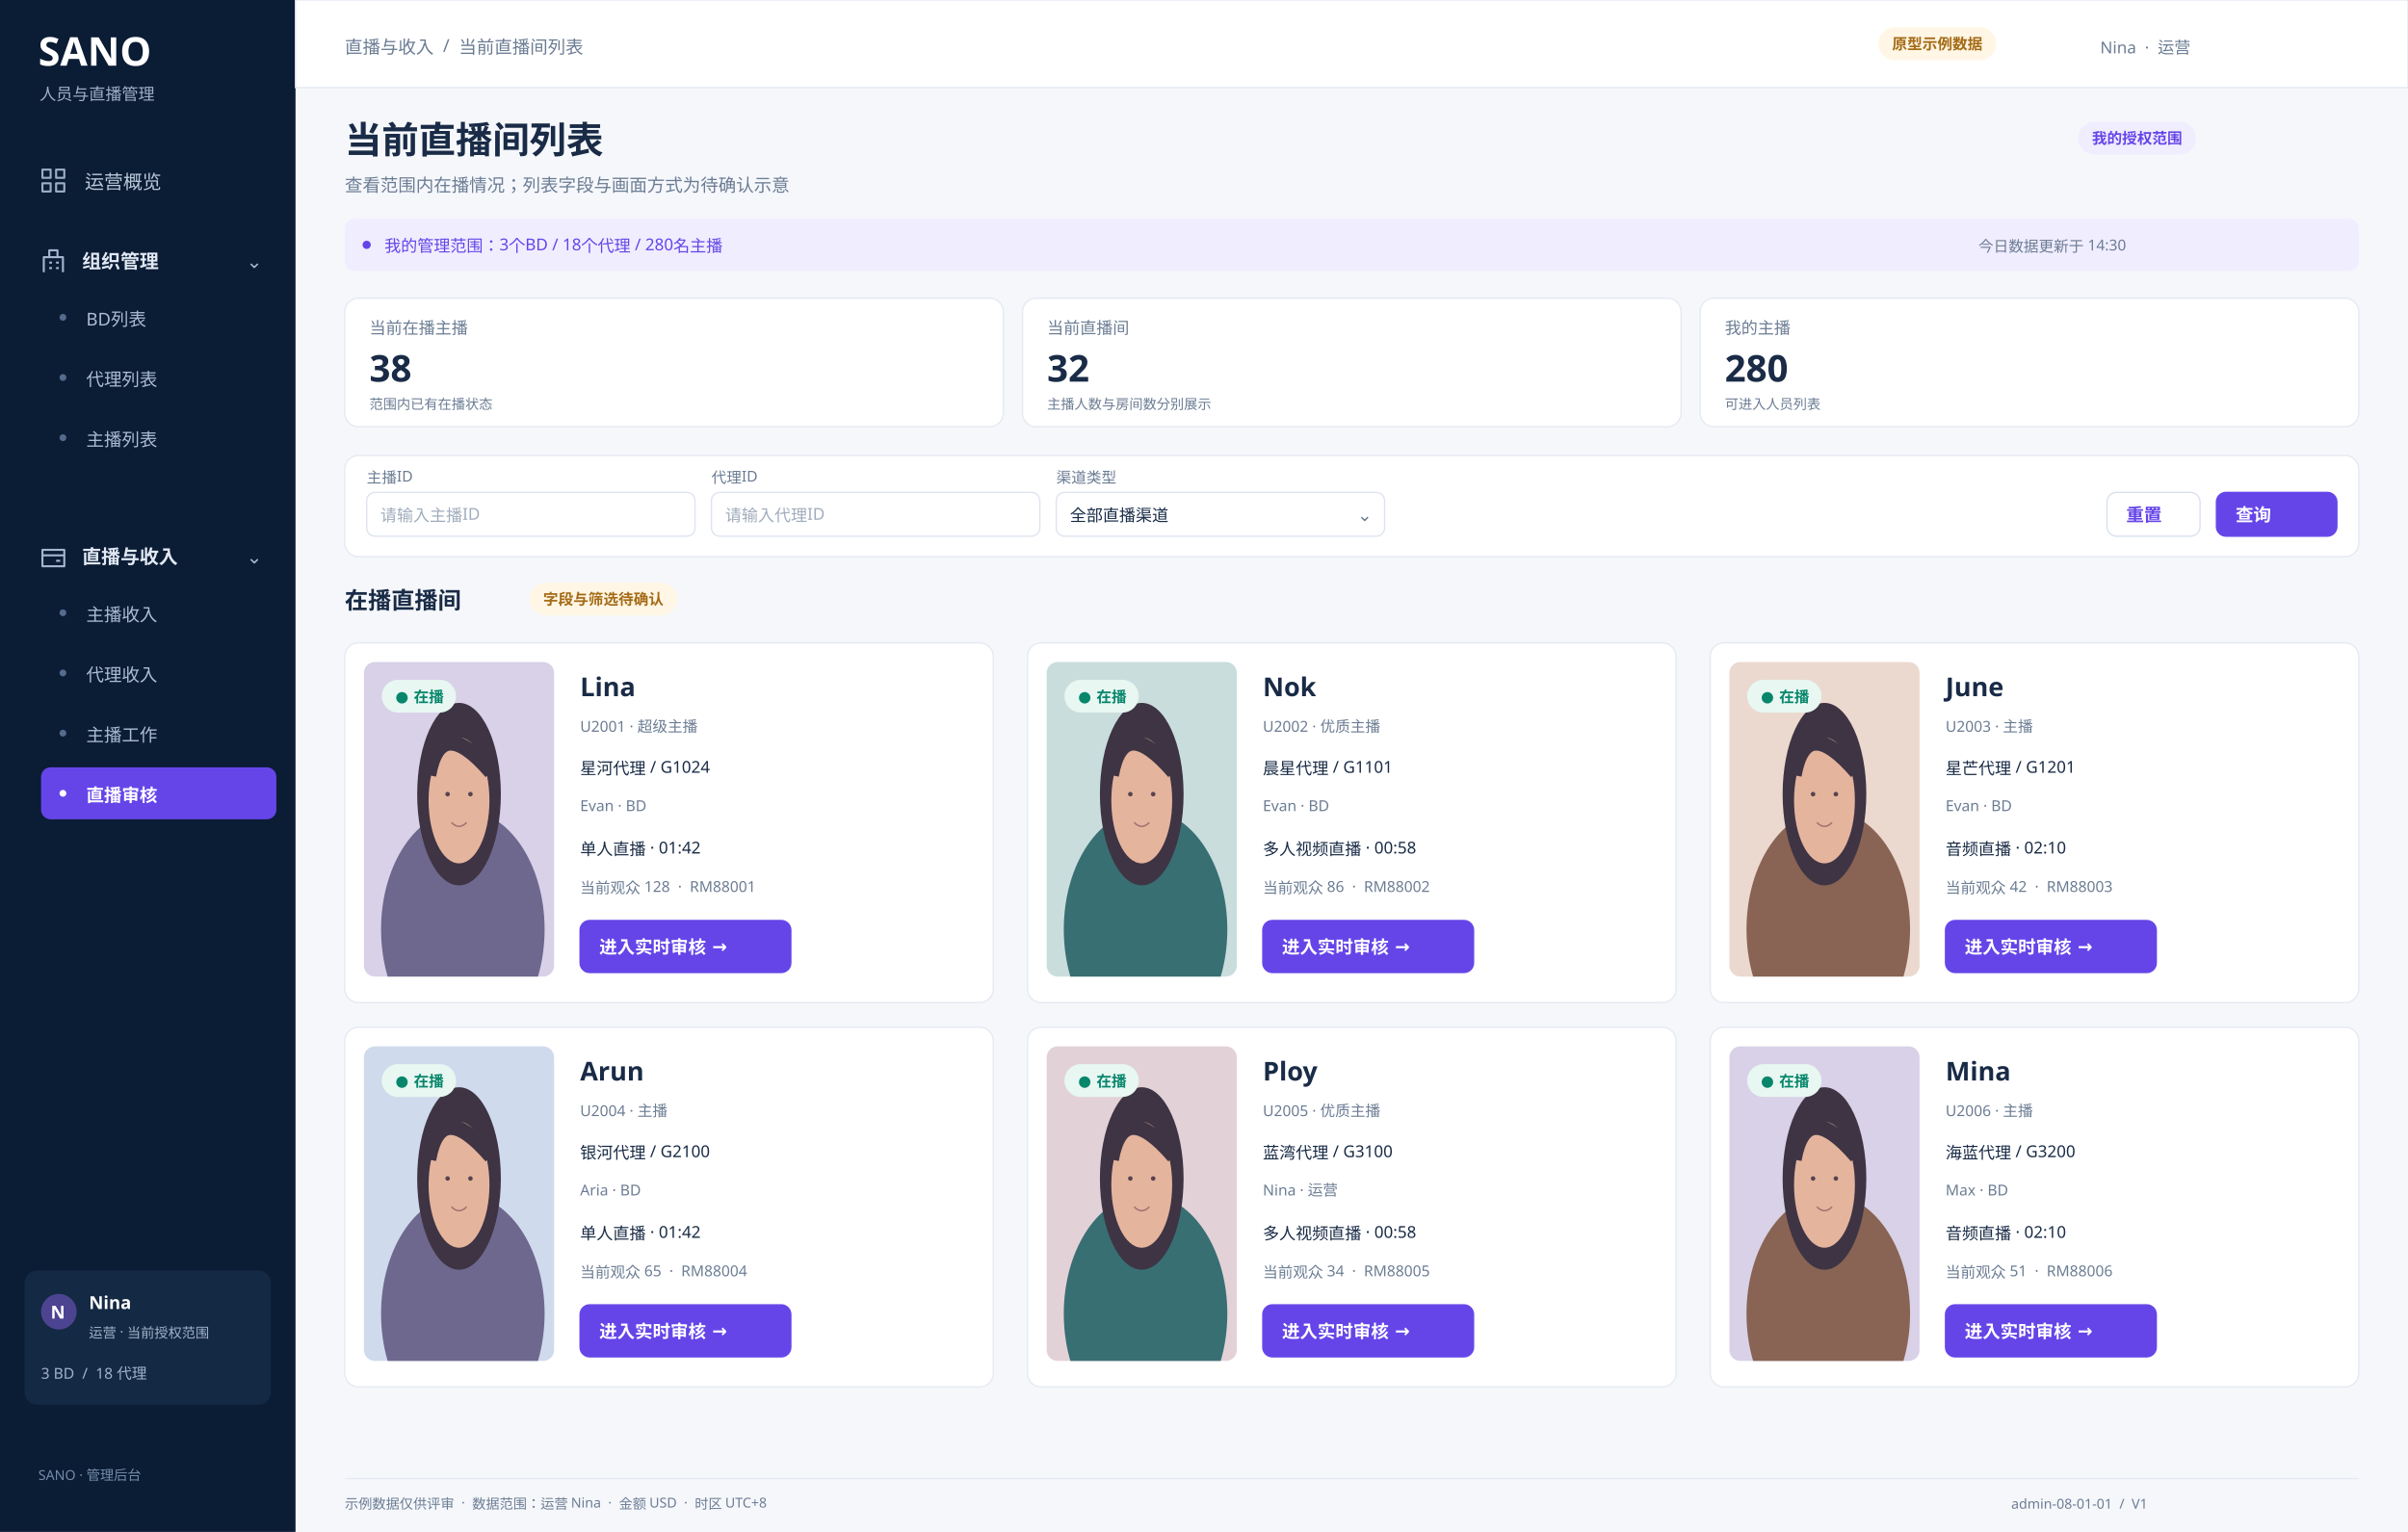
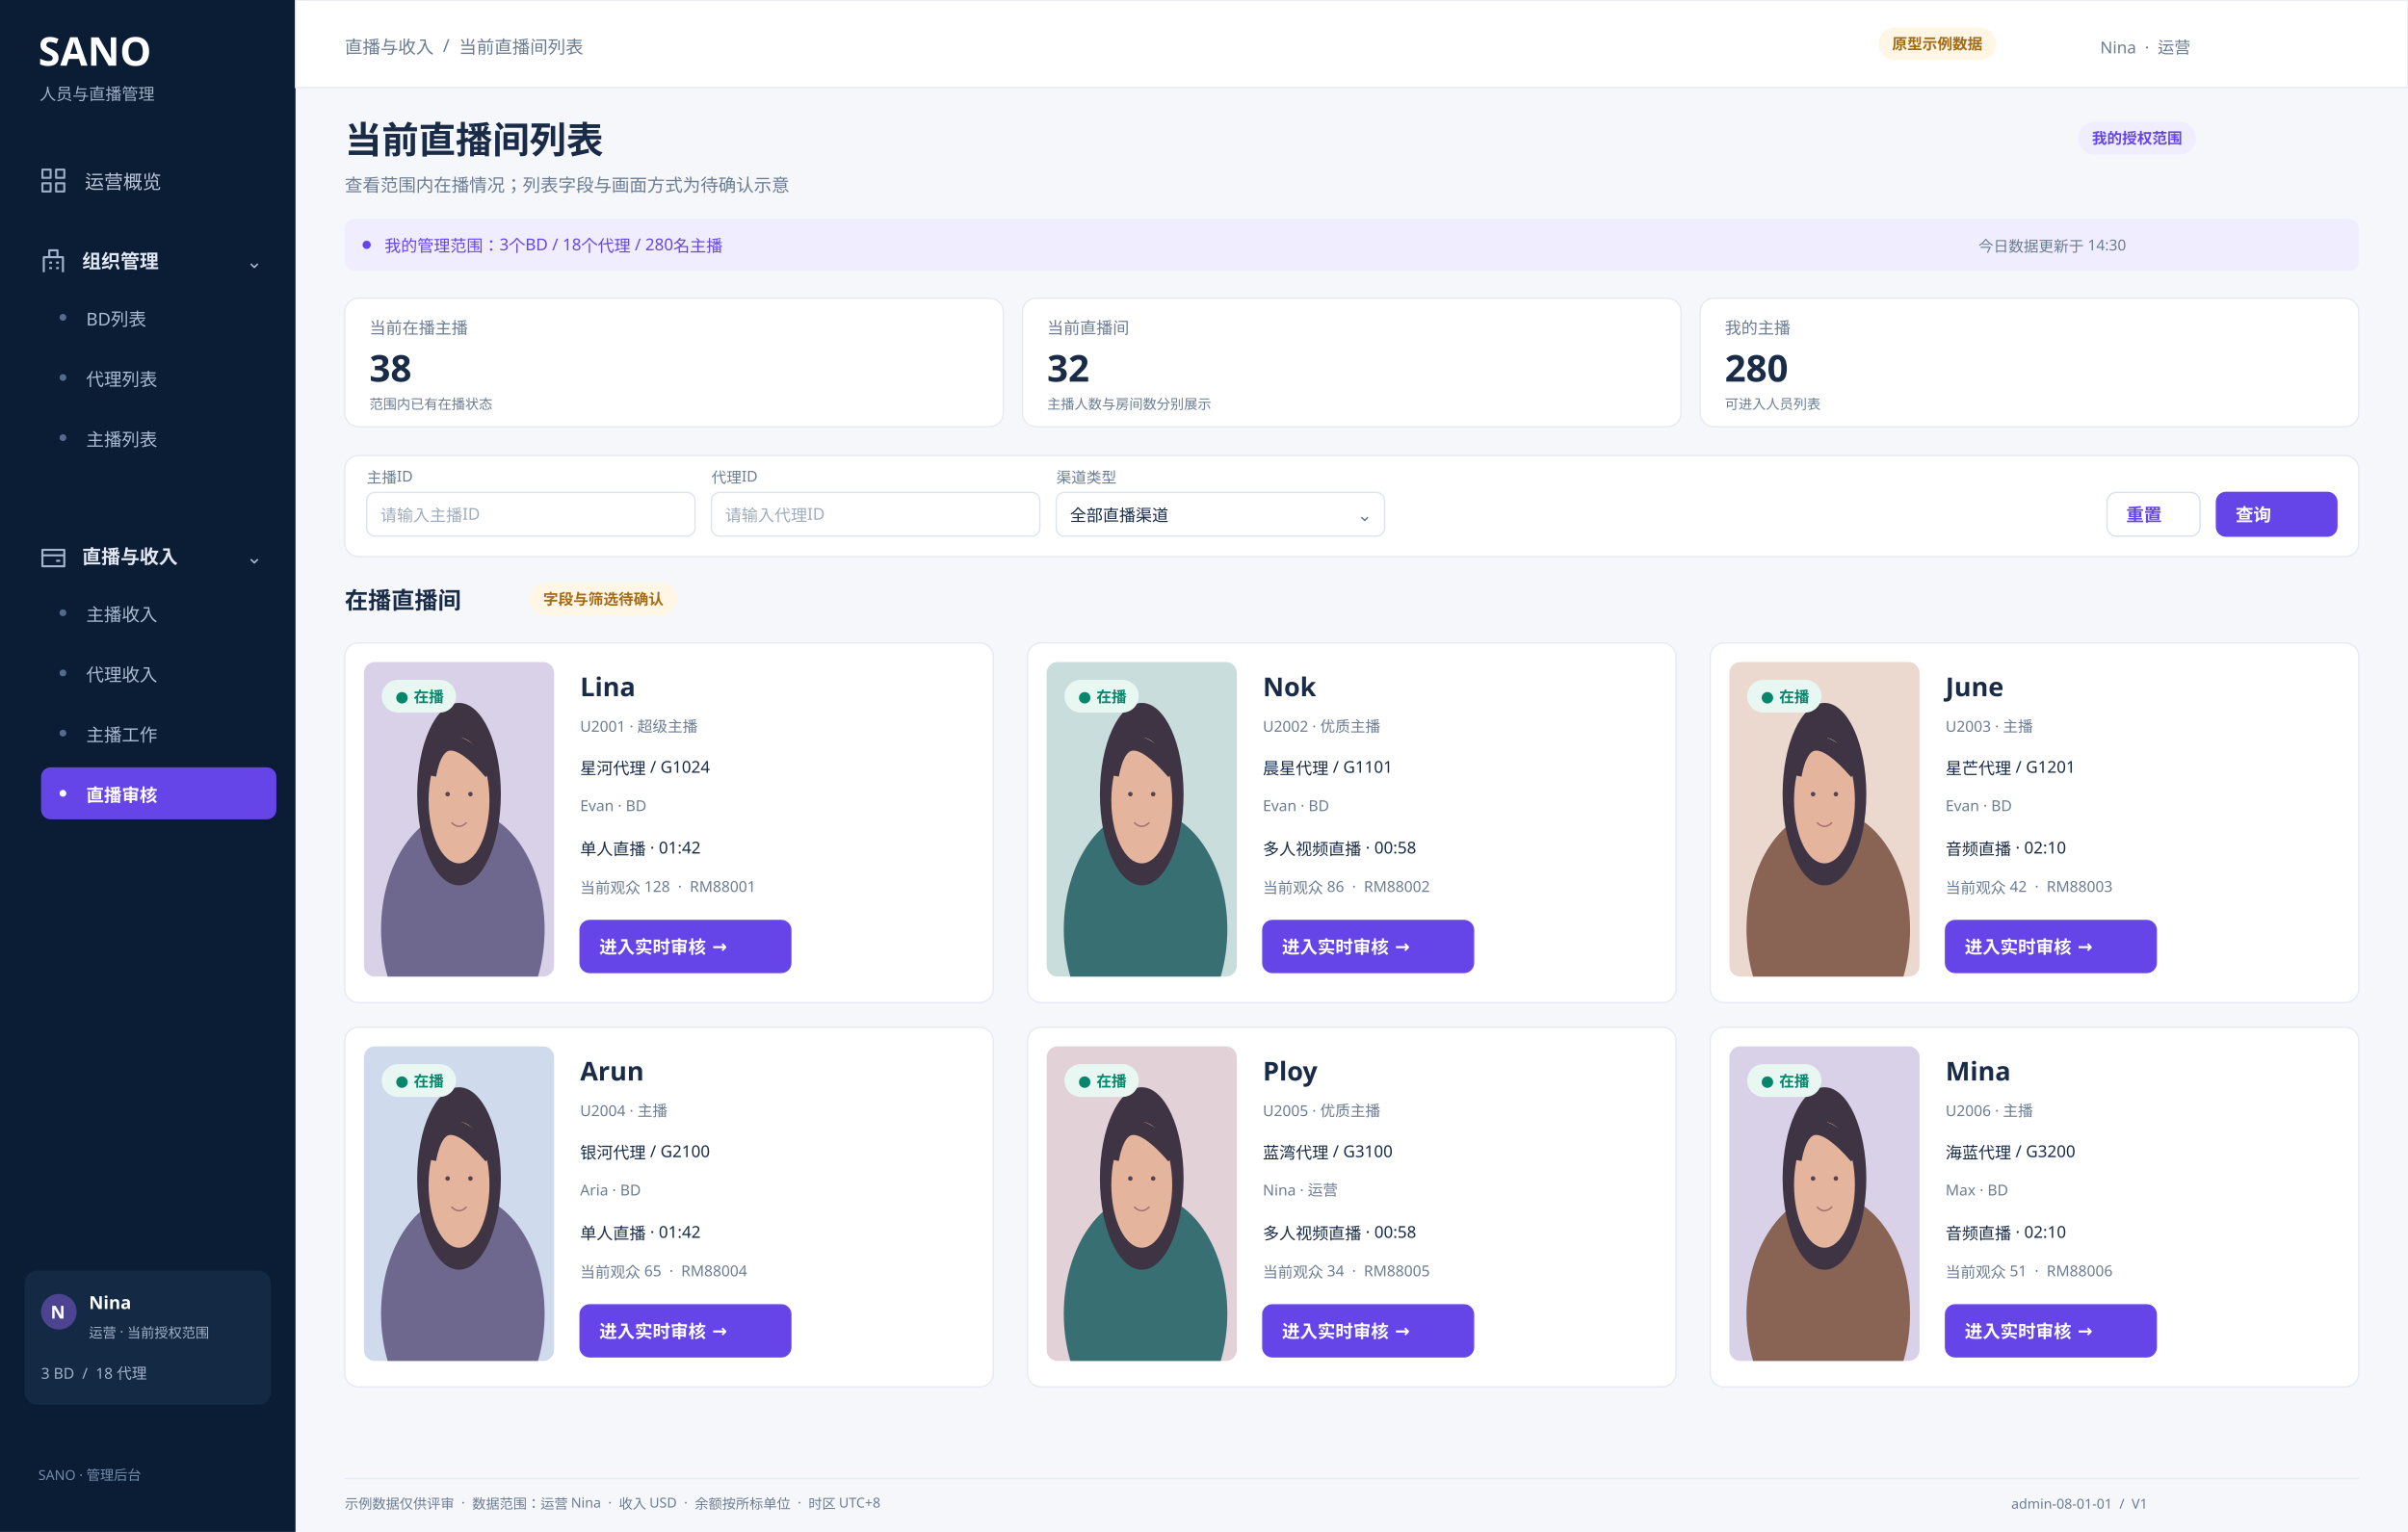
<svg xmlns="http://www.w3.org/2000/svg" width="1760" height="1120" viewBox="0 0 1760 1120">
  <style>text{font-family:"Microsoft YaHei","Segoe UI",sans-serif}a{cursor:pointer}</style>
  <rect x="0" y="0" width="1760" height="1120" rx="0" fill="#F5F7FB" stroke="none" />
  <rect x="0" y="0" width="216" height="1120" rx="0" fill="#0B1C35" stroke="none" />
  <text xml:space="preserve" x="28" y="48" font-size="29" fill="white" font-weight="750">SANO</text>
  <text xml:space="preserve" x="29" y="73" font-size="12" fill="#A0B0C7" font-weight="400">人员与直播管理</text>
  <a href="admin-01-01-01-我的运营概览.svg">
    <path d="M2 2h6v6H2z M12 2h6v6h-6z M2 12h6v6H2z M12 12h6v6h-6z" transform="translate(29,122)" fill="none" stroke="#9CAEC6" stroke-width="1.5" stroke-linejoin="round" />
    <text xml:space="preserve" x="62" y="138" font-size="14" fill="#BBC8D9" font-weight="400">运营概览</text>
  </a>
  <path d="M3 18V7h14v11 M7 7V2h6v5 M7 11h2 M12 11h2 M7 15h2 M12 15h2" transform="translate(29,181)" fill="none" stroke="#A4B6CF" stroke-width="1.5" stroke-linejoin="round" />
  <text xml:space="preserve" x="60" y="196" font-size="14" fill="#E1E8F3" font-weight="600">组织管理</text>
  <text xml:space="preserve" x="180" y="196" font-size="14" fill="#A4B6CF" font-weight="400">⌄</text>
  <a href="admin-02-01-01-BD列表.svg">
    <circle cx="46" cy="232" r="2.5" fill="#536C8D" />
    <text xml:space="preserve" x="63" y="238" font-size="13" fill="#AABDD3" font-weight="400">BD列表</text>
  </a>
  <a href="admin-03-01-01-代理树形列表.svg">
    <circle cx="46" cy="276" r="2.5" fill="#536C8D" />
    <text xml:space="preserve" x="63" y="282" font-size="13" fill="#AABDD3" font-weight="400">代理列表</text>
  </a>
  <a href="admin-04-01-01-主播列表.svg">
    <circle cx="46" cy="320" r="2.5" fill="#536C8D" />
    <text xml:space="preserve" x="63" y="326" font-size="13" fill="#AABDD3" font-weight="400">主播列表</text>
  </a>
  <path d="M2 5h16v12H2z M2 9h16 M12 13h3" transform="translate(29,397)" fill="none" stroke="#A4B6CF" stroke-width="1.5" stroke-linejoin="round" />
  <text xml:space="preserve" x="60" y="412" font-size="14" fill="#E1E8F3" font-weight="600">直播与收入</text>
  <text xml:space="preserve" x="180" y="412" font-size="14" fill="#A4B6CF" font-weight="400">⌄</text>
  <a href="admin-05-01-01-主播收入数据.svg">
    <circle cx="46" cy="448" r="2.5" fill="#536C8D" />
    <text xml:space="preserve" x="63" y="454" font-size="13" fill="#AABDD3" font-weight="400">主播收入</text>
  </a>
  <a href="admin-06-01-01-代理收入数据.svg">
    <circle cx="46" cy="492" r="2.5" fill="#536C8D" />
    <text xml:space="preserve" x="63" y="498" font-size="13" fill="#AABDD3" font-weight="400">代理收入</text>
  </a>
  <a href="admin-07-01-01-主播工作数据.svg">
    <circle cx="46" cy="536" r="2.5" fill="#536C8D" />
    <text xml:space="preserve" x="63" y="542" font-size="13" fill="#AABDD3" font-weight="400">主播工作</text>
  </a>
  <a href="admin-08-01-01-当前直播间列表.svg">
    <rect x="30" y="561" width="172" height="38" rx="7" fill="#6545E8" stroke="none" />
    <circle cx="46" cy="580" r="2.5" fill="white" />
    <text xml:space="preserve" x="63" y="586" font-size="13" fill="white" font-weight="600">直播审核</text>
  </a>
  <rect x="18" y="929" width="180" height="98" rx="9" fill="#142943" stroke="none" />
  <circle cx="43" cy="959" r="13" fill="#4C4490" />
  <text xml:space="preserve" x="37" y="964" font-size="13" fill="white" font-weight="600">N</text>
  <text xml:space="preserve" x="65" y="957" font-size="13" fill="white" font-weight="600">Nina</text>
  <text xml:space="preserve" x="65" y="978" font-size="10" fill="#A1B2CB" font-weight="400">运营 · 当前授权范围</text>
  <text xml:space="preserve" x="30" y="1008" font-size="11" fill="#A1B2CB" font-weight="400">3 BD  /  18 代理</text>
  <text xml:space="preserve" x="28" y="1082" font-size="10" fill="#738CA9" font-weight="400">SANO · 管理后台</text>
  <rect x="216" y="0" width="1544" height="64" rx="0" fill="white" stroke="#E5EAF2" />
  <text xml:space="preserve" x="252" y="39" font-size="13" fill="#6B7C93" font-weight="400">直播与收入  /  当前直播间列表</text>
  <rect x="1373" y="20" width="86" height="24" rx="12" fill="#FFF6E5" stroke="none" />
  <text xml:space="preserve" x="1383" y="36" font-size="11" fill="#A46B16" font-weight="550">原型示例数据</text>
  <text xml:space="preserve" x="1535" y="39" font-size="12" fill="#6B7C93" font-weight="400">Nina  ·  运营</text>
  <text xml:space="preserve" x="252" y="112" font-size="27" fill="#192B46" font-weight="700">当前直播间列表</text>
  <text xml:space="preserve" x="252" y="140" font-size="13" fill="#6B7C93" font-weight="400">查看范围内在播情况；列表字段与画面方式为待确认示意</text>
  <rect x="1519" y="89" width="86" height="24" rx="12" fill="#F0EDFF" stroke="none" />
  <text xml:space="preserve" x="1529" y="105" font-size="11" fill="#6545E8" font-weight="550">我的授权范围</text>
  <path d="M252 1081H1724" transform="" stroke="#E5EAF2" fill="none" />
-   <text xml:space="preserve" x="252" y="1103" font-size="10" fill="#6B7C93" font-weight="400">示例数据仅供评审  ·  数据范围：运营 Nina  ·  金额 USD  ·  时区 UTC+8</text>
+   <text xml:space="preserve" x="252" y="1103" font-size="10" fill="#6B7C93" font-weight="400">示例数据仅供评审  ·  数据范围：运营 Nina  ·  收入 USD  ·  余额按所标单位  ·  时区 UTC+8</text>
  <text xml:space="preserve" x="1470" y="1103" font-size="10" fill="#6B7C93" font-weight="400">admin-08-01-01  /  V1</text>
  <rect x="252" y="160" width="1472" height="38" rx="7" fill="#F0EDFF" stroke="none" />
  <circle cx="268" cy="179" r="3" fill="#6545E8" />
  <text xml:space="preserve" x="281" y="184" font-size="12" fill="#6545E8" font-weight="400">我的管理范围：3个BD / 18个代理 / 280名主播</text>
  <text xml:space="preserve" x="1446" y="184" font-size="11" fill="#6B7C93" font-weight="400">今日数据更新于 14:30</text>
  <rect x="252" y="218" width="481.333" height="94" rx="10" fill="white" stroke="#E5EAF2" />
  <text xml:space="preserve" x="270" y="244" font-size="12" fill="#6B7C93" font-weight="400">当前在播主播</text>
  <text xml:space="preserve" x="270" y="279" font-size="27" fill="#192B46" font-weight="650">38</text>
  <text xml:space="preserve" x="270" y="299" font-size="10" fill="#6B7C93" font-weight="400">范围内已有在播状态</text>
  <rect x="747.333" y="218" width="481.333" height="94" rx="10" fill="white" stroke="#E5EAF2" />
  <text xml:space="preserve" x="765.333" y="244" font-size="12" fill="#6B7C93" font-weight="400">当前直播间</text>
  <text xml:space="preserve" x="765.333" y="279" font-size="27" fill="#192B46" font-weight="650">32</text>
  <text xml:space="preserve" x="765.333" y="299" font-size="10" fill="#6B7C93" font-weight="400">主播人数与房间数分别展示</text>
  <a href="admin-04-01-01-主播列表.svg">
    <rect x="1242.667" y="218" width="481.333" height="94" rx="10" fill="white" stroke="#E5EAF2" />
    <text xml:space="preserve" x="1260.667" y="244" font-size="12" fill="#6B7C93" font-weight="400">我的主播</text>
    <text xml:space="preserve" x="1260.667" y="279" font-size="27" fill="#192B46" font-weight="650">280</text>
    <text xml:space="preserve" x="1260.667" y="299" font-size="10" fill="#6B7C93" font-weight="400">可进入人员列表</text>
  </a>
  <rect x="252" y="333" width="1472" height="74" rx="10" fill="white" stroke="#E5EAF2" />
  <text xml:space="preserve" x="268" y="353" font-size="11" fill="#6B7C93" font-weight="500">主播ID</text>
  <rect x="268" y="360" width="240" height="32" rx="6" fill="white" stroke="#DDE4EF" />
  <text xml:space="preserve" x="278" y="381" font-size="12" fill="#A0ACBD" font-weight="400">请输入主播ID</text>
  <text xml:space="preserve" x="520" y="353" font-size="11" fill="#6B7C93" font-weight="500">代理ID</text>
  <rect x="520" y="360" width="240" height="32" rx="6" fill="white" stroke="#DDE4EF" />
  <text xml:space="preserve" x="530" y="381" font-size="12" fill="#A0ACBD" font-weight="400">请输入代理ID</text>
  <text xml:space="preserve" x="772" y="353" font-size="11" fill="#6B7C93" font-weight="500">渠道类型</text>
  <rect x="772" y="360" width="240" height="32" rx="6" fill="white" stroke="#DDE4EF" />
  <text xml:space="preserve" x="782" y="381" font-size="12" fill="#192B46" font-weight="400">全部直播渠道</text>
  <text xml:space="preserve" x="992" y="381" font-size="13" fill="#6B7C93" font-weight="400">⌄</text>
  <rect x="1540" y="360" width="68" height="32" rx="7" fill="white" stroke="#DAE1ED" />
  <text xml:space="preserve" x="1554" y="381" font-size="13" fill="#6545E8" font-weight="550">重置</text>
  <rect x="1620" y="360" width="88" height="32" rx="7" fill="#6545E8" stroke="#6545E8" />
  <text xml:space="preserve" x="1634" y="381" font-size="13" fill="white" font-weight="550">查询</text>
  <text xml:space="preserve" x="252" y="445" font-size="17" fill="#192B46" font-weight="650">在播直播间</text>
  <rect x="387" y="426" width="108" height="24" rx="12" fill="#FFF6E5" stroke="none" />
  <text xml:space="preserve" x="397" y="442" font-size="11" fill="#A46B16" font-weight="550">字段与筛选待确认</text>
  <rect x="252" y="470" width="474" height="263" rx="10" fill="white" stroke="#E5EAF2" />
  <rect x="266" y="484" width="139" height="230" rx="8" fill="#D8D1E7" stroke="none" />
  <g clip-path="url(#clip-18-266-484)">
    <defs>
      <clipPath id="clip-18-266-484">
        <rect x="266" y="484" width="139" height="230" rx="8" />
      </clipPath>
    </defs>
    <ellipse cx="338.28" cy="679.5" rx="59.77" ry="87.4" fill="#6E688E" />
    <ellipse cx="335.5" cy="580.6" rx="30.58" ry="66.7" fill="#3E3444" />
    <ellipse cx="335.5" cy="585.2" rx="22.24" ry="46" fill="#E5B49D" />
    <path d="M313.26 566.8Q321.6 520.8 359.13 564.5" stroke="#3E3444" stroke-width="11.12" fill="none" />
    <circle cx="327.16" cy="580.6" r="1.668" fill="#574350" />
    <circle cx="343.84" cy="580.6" r="1.668" fill="#574350" />
    <path d="M329.94 601.3q5.56 5.75 11.12 0" stroke="#A97074" stroke-width="1.112" fill="none" />
  </g>
  <rect x="279" y="497" width="54.32" height="24" rx="12" fill="#E8F7F1" stroke="none" />
  <text xml:space="preserve" x="289" y="513" font-size="11" fill="#07866C" font-weight="550">● 在播</text>
  <text xml:space="preserve" x="424" y="509" font-size="19" fill="#192B46" font-weight="650">Lina</text>
  <text xml:space="preserve" x="424" y="535" font-size="11" fill="#6B7C93" font-weight="400">U2001 · 超级主播</text>
  <text xml:space="preserve" x="424" y="566" font-size="12" fill="#192B46" font-weight="400">星河代理 / G1024</text>
  <text xml:space="preserve" x="424" y="593" font-size="11" fill="#6B7C93" font-weight="400">Evan · BD</text>
  <text xml:space="preserve" x="424" y="625" font-size="12" fill="#192B46" font-weight="400">单人直播 · 01:42</text>
  <text xml:space="preserve" x="424" y="653" font-size="11" fill="#6B7C93" font-weight="400">当前观众 128  ·  RM88001</text>
  <a href="admin-08-02-01-实时审核.svg">
    <rect x="424" y="673" width="154" height="38" rx="7" fill="#6545E8" stroke="#6545E8" />
    <text xml:space="preserve" x="438" y="697" font-size="13" fill="white" font-weight="550">进入实时审核 →</text>
  </a>
  <rect x="751" y="470" width="474" height="263" rx="10" fill="white" stroke="#E5EAF2" />
  <rect x="765" y="484" width="139" height="230" rx="8" fill="#C9DDDC" stroke="none" />
  <g clip-path="url(#clip-18-765-484)">
    <defs>
      <clipPath id="clip-18-765-484">
        <rect x="765" y="484" width="139" height="230" rx="8" />
      </clipPath>
    </defs>
    <ellipse cx="837.28" cy="679.5" rx="59.77" ry="87.4" fill="#386F73" />
    <ellipse cx="834.5" cy="580.6" rx="30.58" ry="66.7" fill="#3E3444" />
    <ellipse cx="834.5" cy="585.2" rx="22.24" ry="46" fill="#E5B49D" />
    <path d="M812.26 566.8Q820.6 520.8 858.13 564.5" stroke="#3E3444" stroke-width="11.12" fill="none" />
    <circle cx="826.16" cy="580.6" r="1.668" fill="#574350" />
    <circle cx="842.84" cy="580.6" r="1.668" fill="#574350" />
    <path d="M828.94 601.3q5.56 5.75 11.12 0" stroke="#A97074" stroke-width="1.112" fill="none" />
  </g>
  <rect x="778" y="497" width="54.32" height="24" rx="12" fill="#E8F7F1" stroke="none" />
  <text xml:space="preserve" x="788" y="513" font-size="11" fill="#07866C" font-weight="550">● 在播</text>
  <text xml:space="preserve" x="923" y="509" font-size="19" fill="#192B46" font-weight="650">Nok</text>
  <text xml:space="preserve" x="923" y="535" font-size="11" fill="#6B7C93" font-weight="400">U2002 · 优质主播</text>
  <text xml:space="preserve" x="923" y="566" font-size="12" fill="#192B46" font-weight="400">晨星代理 / G1101</text>
  <text xml:space="preserve" x="923" y="593" font-size="11" fill="#6B7C93" font-weight="400">Evan · BD</text>
  <text xml:space="preserve" x="923" y="625" font-size="12" fill="#192B46" font-weight="400">多人视频直播 · 00:58</text>
  <text xml:space="preserve" x="923" y="653" font-size="11" fill="#6B7C93" font-weight="400">当前观众 86  ·  RM88002</text>
  <a href="admin-08-02-01-实时审核.svg">
    <rect x="923" y="673" width="154" height="38" rx="7" fill="#6545E8" stroke="#6545E8" />
    <text xml:space="preserve" x="937" y="697" font-size="13" fill="white" font-weight="550">进入实时审核 →</text>
  </a>
  <rect x="1250" y="470" width="474" height="263" rx="10" fill="white" stroke="#E5EAF2" />
  <rect x="1264" y="484" width="139" height="230" rx="8" fill="#EBD9CF" stroke="none" />
  <g clip-path="url(#clip-18-1264-484)">
    <defs>
      <clipPath id="clip-18-1264-484">
        <rect x="1264" y="484" width="139" height="230" rx="8" />
      </clipPath>
    </defs>
    <ellipse cx="1336.28" cy="679.5" rx="59.77" ry="87.4" fill="#896353" />
    <ellipse cx="1333.5" cy="580.6" rx="30.58" ry="66.7" fill="#3E3444" />
    <ellipse cx="1333.5" cy="585.2" rx="22.24" ry="46" fill="#E5B49D" />
    <path d="M1311.26 566.8Q1319.6 520.8 1357.13 564.5" stroke="#3E3444" stroke-width="11.12" fill="none" />
    <circle cx="1325.16" cy="580.6" r="1.668" fill="#574350" />
    <circle cx="1341.84" cy="580.6" r="1.668" fill="#574350" />
    <path d="M1327.94 601.3q5.56 5.75 11.12 0" stroke="#A97074" stroke-width="1.112" fill="none" />
  </g>
  <rect x="1277" y="497" width="54.32" height="24" rx="12" fill="#E8F7F1" stroke="none" />
  <text xml:space="preserve" x="1287" y="513" font-size="11" fill="#07866C" font-weight="550">● 在播</text>
  <text xml:space="preserve" x="1422" y="509" font-size="19" fill="#192B46" font-weight="650">June</text>
  <text xml:space="preserve" x="1422" y="535" font-size="11" fill="#6B7C93" font-weight="400">U2003 · 主播</text>
  <text xml:space="preserve" x="1422" y="566" font-size="12" fill="#192B46" font-weight="400">星芒代理 / G1201</text>
  <text xml:space="preserve" x="1422" y="593" font-size="11" fill="#6B7C93" font-weight="400">Evan · BD</text>
  <text xml:space="preserve" x="1422" y="625" font-size="12" fill="#192B46" font-weight="400">音频直播 · 02:10</text>
  <text xml:space="preserve" x="1422" y="653" font-size="11" fill="#6B7C93" font-weight="400">当前观众 42  ·  RM88003</text>
  <a href="admin-08-02-01-实时审核.svg">
    <rect x="1422" y="673" width="154" height="38" rx="7" fill="#6545E8" stroke="#6545E8" />
    <text xml:space="preserve" x="1436" y="697" font-size="13" fill="white" font-weight="550">进入实时审核 →</text>
  </a>
  <rect x="252" y="751" width="474" height="263" rx="10" fill="white" stroke="#E5EAF2" />
  <rect x="266" y="765" width="139" height="230" rx="8" fill="#CFDAEC" stroke="none" />
  <g clip-path="url(#clip-18-266-765)">
    <defs>
      <clipPath id="clip-18-266-765">
        <rect x="266" y="765" width="139" height="230" rx="8" />
      </clipPath>
    </defs>
    <ellipse cx="338.28" cy="960.5" rx="59.77" ry="87.4" fill="#6E688E" />
    <ellipse cx="335.5" cy="861.6" rx="30.58" ry="66.7" fill="#3E3444" />
    <ellipse cx="335.5" cy="866.2" rx="22.24" ry="46" fill="#E5B49D" />
    <path d="M313.26 847.8Q321.6 801.8 359.13 845.5" stroke="#3E3444" stroke-width="11.12" fill="none" />
    <circle cx="327.16" cy="861.6" r="1.668" fill="#574350" />
    <circle cx="343.84" cy="861.6" r="1.668" fill="#574350" />
    <path d="M329.94 882.3q5.56 5.75 11.12 0" stroke="#A97074" stroke-width="1.112" fill="none" />
  </g>
  <rect x="279" y="778" width="54.32" height="24" rx="12" fill="#E8F7F1" stroke="none" />
  <text xml:space="preserve" x="289" y="794" font-size="11" fill="#07866C" font-weight="550">● 在播</text>
  <text xml:space="preserve" x="424" y="790" font-size="19" fill="#192B46" font-weight="650">Arun</text>
  <text xml:space="preserve" x="424" y="816" font-size="11" fill="#6B7C93" font-weight="400">U2004 · 主播</text>
  <text xml:space="preserve" x="424" y="847" font-size="12" fill="#192B46" font-weight="400">银河代理 / G2100</text>
  <text xml:space="preserve" x="424" y="874" font-size="11" fill="#6B7C93" font-weight="400">Aria · BD</text>
  <text xml:space="preserve" x="424" y="906" font-size="12" fill="#192B46" font-weight="400">单人直播 · 01:42</text>
  <text xml:space="preserve" x="424" y="934" font-size="11" fill="#6B7C93" font-weight="400">当前观众 65  ·  RM88004</text>
  <a href="admin-08-02-01-实时审核.svg">
    <rect x="424" y="954" width="154" height="38" rx="7" fill="#6545E8" stroke="#6545E8" />
    <text xml:space="preserve" x="438" y="978" font-size="13" fill="white" font-weight="550">进入实时审核 →</text>
  </a>
  <rect x="751" y="751" width="474" height="263" rx="10" fill="white" stroke="#E5EAF2" />
  <rect x="765" y="765" width="139" height="230" rx="8" fill="#E3D1D8" stroke="none" />
  <g clip-path="url(#clip-18-765-765)">
    <defs>
      <clipPath id="clip-18-765-765">
        <rect x="765" y="765" width="139" height="230" rx="8" />
      </clipPath>
    </defs>
    <ellipse cx="837.28" cy="960.5" rx="59.77" ry="87.4" fill="#386F73" />
    <ellipse cx="834.5" cy="861.6" rx="30.58" ry="66.7" fill="#3E3444" />
    <ellipse cx="834.5" cy="866.2" rx="22.24" ry="46" fill="#E5B49D" />
    <path d="M812.26 847.8Q820.6 801.8 858.13 845.5" stroke="#3E3444" stroke-width="11.12" fill="none" />
    <circle cx="826.16" cy="861.6" r="1.668" fill="#574350" />
    <circle cx="842.84" cy="861.6" r="1.668" fill="#574350" />
    <path d="M828.94 882.3q5.56 5.75 11.12 0" stroke="#A97074" stroke-width="1.112" fill="none" />
  </g>
  <rect x="778" y="778" width="54.32" height="24" rx="12" fill="#E8F7F1" stroke="none" />
  <text xml:space="preserve" x="788" y="794" font-size="11" fill="#07866C" font-weight="550">● 在播</text>
  <text xml:space="preserve" x="923" y="790" font-size="19" fill="#192B46" font-weight="650">Ploy</text>
  <text xml:space="preserve" x="923" y="816" font-size="11" fill="#6B7C93" font-weight="400">U2005 · 优质主播</text>
  <text xml:space="preserve" x="923" y="847" font-size="12" fill="#192B46" font-weight="400">蓝湾代理 / G3100</text>
  <text xml:space="preserve" x="923" y="874" font-size="11" fill="#6B7C93" font-weight="400">Nina · 运营</text>
  <text xml:space="preserve" x="923" y="906" font-size="12" fill="#192B46" font-weight="400">多人视频直播 · 00:58</text>
  <text xml:space="preserve" x="923" y="934" font-size="11" fill="#6B7C93" font-weight="400">当前观众 34  ·  RM88005</text>
  <a href="admin-08-02-01-实时审核.svg">
    <rect x="923" y="954" width="154" height="38" rx="7" fill="#6545E8" stroke="#6545E8" />
    <text xml:space="preserve" x="937" y="978" font-size="13" fill="white" font-weight="550">进入实时审核 →</text>
  </a>
  <rect x="1250" y="751" width="474" height="263" rx="10" fill="white" stroke="#E5EAF2" />
  <rect x="1264" y="765" width="139" height="230" rx="8" fill="#D8D1E7" stroke="none" />
  <g clip-path="url(#clip-18-1264-765)">
    <defs>
      <clipPath id="clip-18-1264-765">
        <rect x="1264" y="765" width="139" height="230" rx="8" />
      </clipPath>
    </defs>
    <ellipse cx="1336.28" cy="960.5" rx="59.77" ry="87.4" fill="#896353" />
    <ellipse cx="1333.5" cy="861.6" rx="30.58" ry="66.7" fill="#3E3444" />
    <ellipse cx="1333.5" cy="866.2" rx="22.24" ry="46" fill="#E5B49D" />
    <path d="M1311.26 847.8Q1319.6 801.8 1357.13 845.5" stroke="#3E3444" stroke-width="11.12" fill="none" />
    <circle cx="1325.16" cy="861.6" r="1.668" fill="#574350" />
    <circle cx="1341.84" cy="861.6" r="1.668" fill="#574350" />
    <path d="M1327.94 882.3q5.56 5.75 11.12 0" stroke="#A97074" stroke-width="1.112" fill="none" />
  </g>
  <rect x="1277" y="778" width="54.32" height="24" rx="12" fill="#E8F7F1" stroke="none" />
  <text xml:space="preserve" x="1287" y="794" font-size="11" fill="#07866C" font-weight="550">● 在播</text>
  <text xml:space="preserve" x="1422" y="790" font-size="19" fill="#192B46" font-weight="650">Mina</text>
  <text xml:space="preserve" x="1422" y="816" font-size="11" fill="#6B7C93" font-weight="400">U2006 · 主播</text>
  <text xml:space="preserve" x="1422" y="847" font-size="12" fill="#192B46" font-weight="400">海蓝代理 / G3200</text>
  <text xml:space="preserve" x="1422" y="874" font-size="11" fill="#6B7C93" font-weight="400">Max · BD</text>
  <text xml:space="preserve" x="1422" y="906" font-size="12" fill="#192B46" font-weight="400">音频直播 · 02:10</text>
  <text xml:space="preserve" x="1422" y="934" font-size="11" fill="#6B7C93" font-weight="400">当前观众 51  ·  RM88006</text>
  <a href="admin-08-02-01-实时审核.svg">
    <rect x="1422" y="954" width="154" height="38" rx="7" fill="#6545E8" stroke="#6545E8" />
    <text xml:space="preserve" x="1436" y="978" font-size="13" fill="white" font-weight="550">进入实时审核 →</text>
  </a>
</svg>
